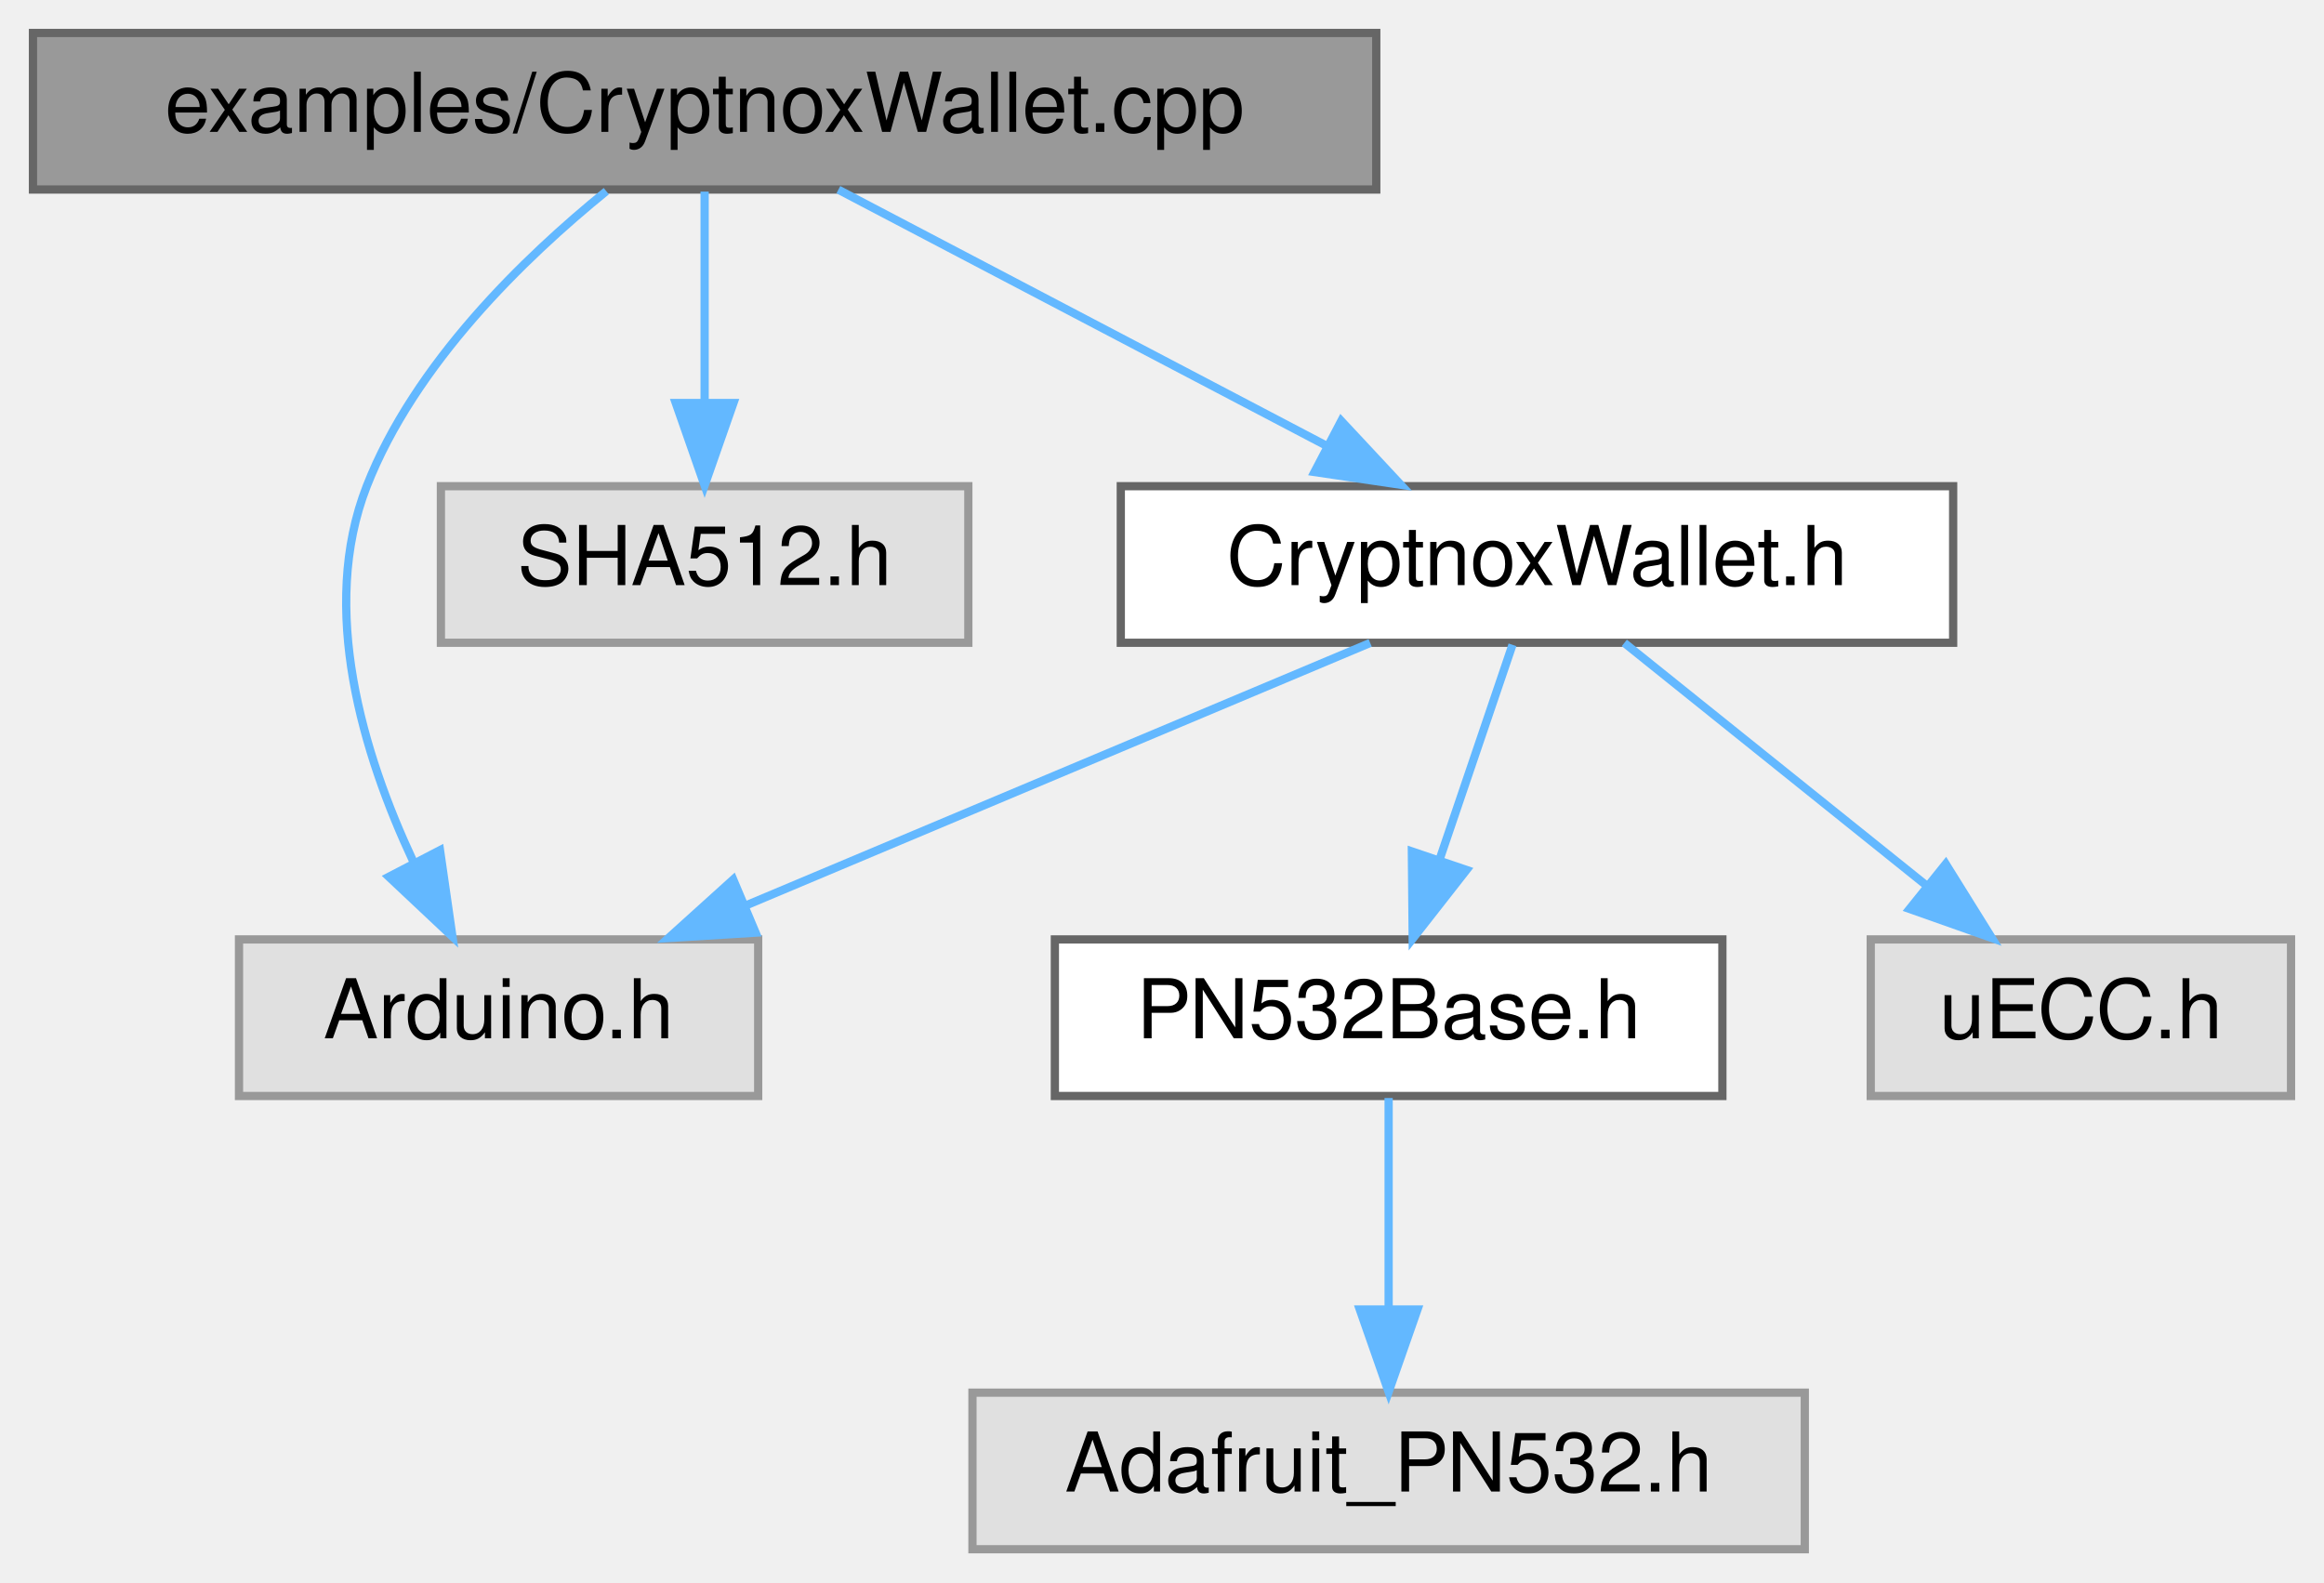
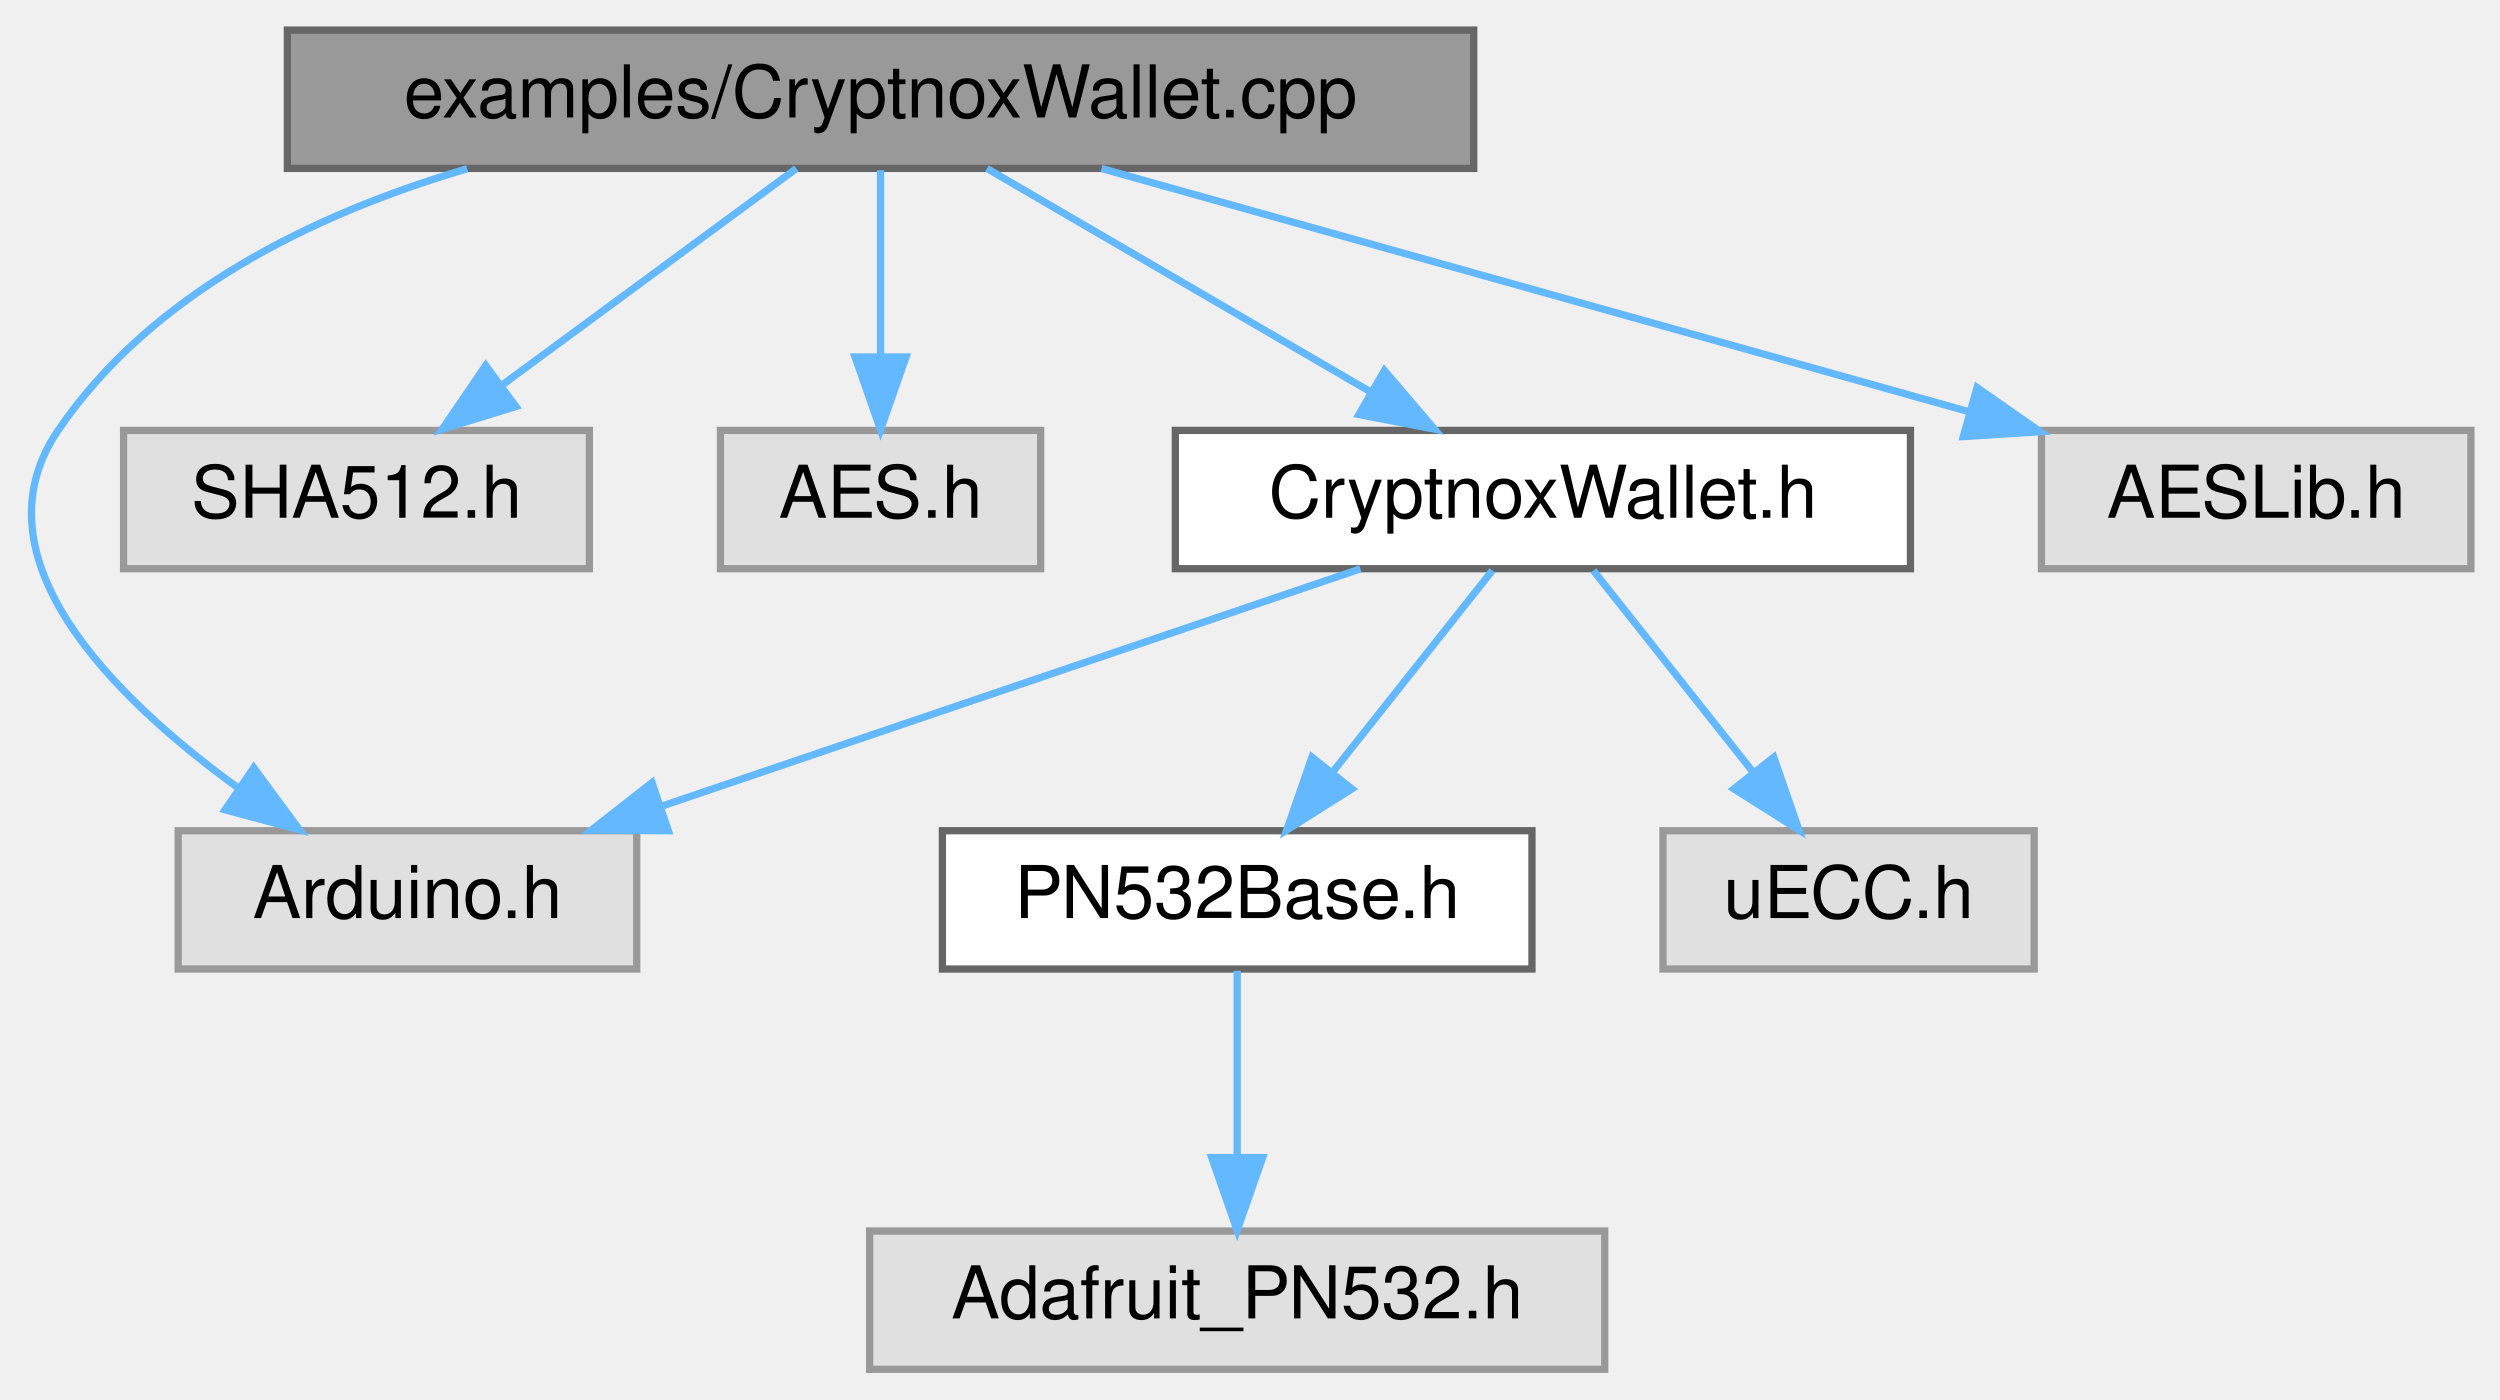
- <svg xmlns="http://www.w3.org/2000/svg" xmlns:xlink="http://www.w3.org/1999/xlink" width="282pt" height="192pt" viewBox="0.00 0.00 282.00 192.00">
+ <svg xmlns="http://www.w3.org/2000/svg" xmlns:xlink="http://www.w3.org/1999/xlink" width="343pt" height="192pt" viewBox="0.00 0.00 343.48 192.00">
  <g id="graph0" class="graph" transform="scale(1 1) rotate(0) translate(4 188)">
    <g id="Node000001" class="node">
      <g id="a_Node000001">
        <a xlink:title=" ">
-           <polygon fill="#999999" stroke="#666666" points="163,-184 0,-184 0,-165 163,-165 163,-184" />
-           <text text-anchor="middle" x="81.5" y="-172" font-family="Helvetica,sans-Serif" font-size="10.00">examples/CryptnoxWallet.cpp</text>
+           <polygon fill="#999999" stroke="#666666" points="198.48,-184 35.48,-184 35.48,-165 198.48,-165 198.48,-184" />
+           <text text-anchor="middle" x="116.98" y="-172" font-family="Helvetica,sans-Serif" font-size="10.00">examples/CryptnoxWallet.cpp</text>
        </a>
      </g>
    </g>
    <g id="Node000002" class="node">
      <g id="a_Node000002">
        <a xlink:title=" ">
-           <polygon fill="#e0e0e0" stroke="#999999" points="88,-74 25,-74 25,-55 88,-55 88,-74" />
-           <text text-anchor="middle" x="56.5" y="-62" font-family="Helvetica,sans-Serif" font-size="10.00">Arduino.h</text>
+           <polygon fill="#e0e0e0" stroke="#999999" points="83.48,-74 20.48,-74 20.48,-55 83.48,-55 83.48,-74" />
+           <text text-anchor="middle" x="51.98" y="-62" font-family="Helvetica,sans-Serif" font-size="10.00">Arduino.h</text>
        </a>
      </g>
    </g>
    <g id="edge1_Node000001_Node000002" class="edge">
      <g id="a_edge1_Node000001_Node000002">
        <a xlink:title=" ">
-           <path fill="none" stroke="#63b8ff" d="M69.57,-164.8C59.67,-156.77 46.31,-143.87 40.5,-129 34.69,-114.13 40.07,-96.46 46.11,-83.54" />
-           <polygon fill="#63b8ff" stroke="#63b8ff" points="49.39,-84.83 50.9,-74.34 43.18,-81.6 49.39,-84.83" />
+           <path fill="none" stroke="#63b8ff" d="M60.19,-164.95C38.91,-158.68 16.79,-147.82 3.98,-129 -7.85,-111.62 11.32,-92.48 28.83,-79.8" />
+           <polygon fill="#63b8ff" stroke="#63b8ff" points="30.86,-82.66 37.15,-74.13 26.92,-76.87 30.86,-82.66" />
        </a>
      </g>
    </g>
    <g id="Node000003" class="node">
      <g id="a_Node000003">
        <a xlink:title=" ">
-           <polygon fill="#e0e0e0" stroke="#999999" points="113.5,-129 49.5,-129 49.5,-110 113.5,-110 113.5,-129" />
-           <text text-anchor="middle" x="81.5" y="-117" font-family="Helvetica,sans-Serif" font-size="10.00">SHA512.h</text>
+           <polygon fill="#e0e0e0" stroke="#999999" points="76.98,-129 12.98,-129 12.98,-110 76.98,-110 76.98,-129" />
+           <text text-anchor="middle" x="44.98" y="-117" font-family="Helvetica,sans-Serif" font-size="10.00">SHA512.h</text>
        </a>
      </g>
    </g>
    <g id="edge2_Node000001_Node000003" class="edge">
      <g id="a_edge2_Node000001_Node000003">
        <a xlink:title=" ">
-           <path fill="none" stroke="#63b8ff" d="M81.5,-164.75C81.5,-157.8 81.5,-147.85 81.5,-139.13" />
-           <polygon fill="#63b8ff" stroke="#63b8ff" points="85,-139.09 81.5,-129.09 78,-139.09 85,-139.09" />
+           <path fill="none" stroke="#63b8ff" d="M105.41,-164.98C94.56,-157 78.1,-144.88 65.09,-135.31" />
+           <polygon fill="#63b8ff" stroke="#63b8ff" points="66.88,-132.28 56.76,-129.17 62.73,-137.92 66.88,-132.28" />
        </a>
      </g>
    </g>
    <g id="Node000004" class="node">
      <g id="a_Node000004">
-         <a xlink:href="CryptnoxWallet_8h.html" target="_top" xlink:title=" ">
-           <polygon fill="white" stroke="#666666" points="233,-129 132,-129 132,-110 233,-110 233,-129" />
-           <text text-anchor="middle" x="182.5" y="-117" font-family="Helvetica,sans-Serif" font-size="10.00">CryptnoxWallet.h</text>
+         <a xlink:title=" ">
+           <polygon fill="#e0e0e0" stroke="#999999" points="138.98,-129 94.98,-129 94.98,-110 138.98,-110 138.98,-129" />
+           <text text-anchor="middle" x="116.98" y="-117" font-family="Helvetica,sans-Serif" font-size="10.00">AES.h</text>
        </a>
      </g>
    </g>
    <g id="edge3_Node000001_Node000004" class="edge">
      <g id="a_edge3_Node000001_Node000004">
        <a xlink:title=" ">
-           <path fill="none" stroke="#63b8ff" d="M97.73,-164.98C113.68,-156.61 138.28,-143.7 156.88,-133.95" />
-           <polygon fill="#63b8ff" stroke="#63b8ff" points="158.75,-136.92 165.98,-129.17 155.5,-130.72 158.75,-136.92" />
-         </a>
-       </g>
-     </g>
-     <g id="edge6_Node000004_Node000002" class="edge">
-       <g id="a_edge6_Node000004_Node000002">
-         <a xlink:title=" ">
-           <path fill="none" stroke="#63b8ff" d="M162.26,-109.98C141.8,-101.38 109.97,-87.99 86.57,-78.15" />
-           <polygon fill="#63b8ff" stroke="#63b8ff" points="87.69,-74.82 77.11,-74.17 84.97,-81.27 87.69,-74.82" />
+           <path fill="none" stroke="#63b8ff" d="M116.98,-164.75C116.98,-157.8 116.98,-147.85 116.98,-139.13" />
+           <polygon fill="#63b8ff" stroke="#63b8ff" points="120.48,-139.09 116.98,-129.09 113.48,-139.09 120.48,-139.09" />
        </a>
      </g>
    </g>
    <g id="Node000005" class="node">
      <g id="a_Node000005">
-         <a xlink:href="PN532Base_8h.html" target="_top" xlink:title=" ">
-           <polygon fill="white" stroke="#666666" points="205,-74 124,-74 124,-55 205,-55 205,-74" />
-           <text text-anchor="middle" x="164.5" y="-62" font-family="Helvetica,sans-Serif" font-size="10.00">PN532Base.h</text>
+         <a xlink:href="CryptnoxWallet_8h.html" target="_top" xlink:title=" ">
+           <polygon fill="white" stroke="#666666" points="258.48,-129 157.48,-129 157.48,-110 258.48,-110 258.48,-129" />
+           <text text-anchor="middle" x="207.98" y="-117" font-family="Helvetica,sans-Serif" font-size="10.00">CryptnoxWallet.h</text>
        </a>
      </g>
    </g>
-     <g id="edge4_Node000004_Node000005" class="edge">
-       <g id="a_edge4_Node000004_Node000005">
+     <g id="edge4_Node000001_Node000005" class="edge">
+       <g id="a_edge4_Node000001_Node000005">
        <a xlink:title=" ">
-           <path fill="none" stroke="#63b8ff" d="M179.53,-109.75C177.14,-102.72 173.71,-92.62 170.73,-83.84" />
-           <polygon fill="#63b8ff" stroke="#63b8ff" points="173.95,-82.43 167.42,-74.09 167.32,-84.68 173.95,-82.43" />
+           <path fill="none" stroke="#63b8ff" d="M131.6,-164.98C145.84,-156.69 167.73,-143.94 184.43,-134.22" />
+           <polygon fill="#63b8ff" stroke="#63b8ff" points="186.21,-137.23 193.09,-129.17 182.69,-131.18 186.21,-137.23" />
+         </a>
+       </g>
+     </g>
+     <g id="Node000009" class="node">
+       <g id="a_Node000009">
+         <a xlink:title=" ">
+           <polygon fill="#e0e0e0" stroke="#999999" points="335.48,-129 276.48,-129 276.48,-110 335.48,-110 335.48,-129" />
+           <text text-anchor="middle" x="305.98" y="-117" font-family="Helvetica,sans-Serif" font-size="10.00">AESLib.h</text>
+         </a>
+       </g>
+     </g>
+     <g id="edge9_Node000001_Node000009" class="edge">
+       <g id="a_edge9_Node000001_Node000009">
+         <a xlink:title=" ">
+           <path fill="none" stroke="#63b8ff" d="M147.34,-164.98C179.63,-155.93 230.84,-141.57 266.3,-131.63" />
+           <polygon fill="#63b8ff" stroke="#63b8ff" points="267.63,-134.89 276.31,-128.82 265.74,-128.15 267.63,-134.89" />
+         </a>
+       </g>
+     </g>
+     <g id="edge7_Node000005_Node000002" class="edge">
+       <g id="a_edge7_Node000005_Node000002">
+         <a xlink:title=" ">
+           <path fill="none" stroke="#63b8ff" d="M182.91,-109.98C156.95,-101.16 116.17,-87.31 87.02,-77.41" />
+           <polygon fill="#63b8ff" stroke="#63b8ff" points="87.83,-73.99 77.24,-74.08 85.58,-80.61 87.83,-73.99" />
+         </a>
+       </g>
+     </g>
+     <g id="Node000006" class="node">
+       <g id="a_Node000006">
+         <a xlink:href="PN532Base_8h.html" target="_top" xlink:title=" ">
+           <polygon fill="white" stroke="#666666" points="206.48,-74 125.48,-74 125.48,-55 206.48,-55 206.48,-74" />
+           <text text-anchor="middle" x="165.98" y="-62" font-family="Helvetica,sans-Serif" font-size="10.00">PN532Base.h</text>
+         </a>
+       </g>
+     </g>
+     <g id="edge5_Node000005_Node000006" class="edge">
+       <g id="a_edge5_Node000005_Node000006">
+         <a xlink:title=" ">
+           <path fill="none" stroke="#63b8ff" d="M201.04,-109.75C195.11,-102.26 186.41,-91.28 179.15,-82.13" />
+           <polygon fill="#63b8ff" stroke="#63b8ff" points="181.74,-79.75 172.78,-74.09 176.25,-84.1 181.74,-79.75" />
+         </a>
+       </g>
+     </g>
+     <g id="Node000008" class="node">
+       <g id="a_Node000008">
+         <a xlink:title=" ">
+           <polygon fill="#e0e0e0" stroke="#999999" points="275.48,-74 224.48,-74 224.48,-55 275.48,-55 275.48,-74" />
+           <text text-anchor="middle" x="249.98" y="-62" font-family="Helvetica,sans-Serif" font-size="10.00">uECC.h</text>
+         </a>
+       </g>
+     </g>
+     <g id="edge8_Node000005_Node000008" class="edge">
+       <g id="a_edge8_Node000005_Node000008">
+         <a xlink:title=" ">
+           <path fill="none" stroke="#63b8ff" d="M214.91,-109.75C220.85,-102.26 229.55,-91.28 236.8,-82.13" />
+           <polygon fill="#63b8ff" stroke="#63b8ff" points="239.7,-84.1 243.17,-74.09 234.22,-79.75 239.7,-84.1" />
        </a>
      </g>
    </g>
    <g id="Node000007" class="node">
      <g id="a_Node000007">
        <a xlink:title=" ">
-           <polygon fill="#e0e0e0" stroke="#999999" points="274,-74 223,-74 223,-55 274,-55 274,-74" />
-           <text text-anchor="middle" x="248.5" y="-62" font-family="Helvetica,sans-Serif" font-size="10.00">uECC.h</text>
+           <polygon fill="#e0e0e0" stroke="#999999" points="216.48,-19 115.48,-19 115.48,0 216.48,0 216.48,-19" />
+           <text text-anchor="middle" x="165.98" y="-7" font-family="Helvetica,sans-Serif" font-size="10.00">Adafruit_PN532.h</text>
        </a>
      </g>
    </g>
-     <g id="edge7_Node000004_Node000007" class="edge">
-       <g id="a_edge7_Node000004_Node000007">
+     <g id="edge6_Node000006_Node000007" class="edge">
+       <g id="a_edge6_Node000006_Node000007">
        <a xlink:title=" ">
-           <path fill="none" stroke="#63b8ff" d="M193.1,-109.98C202.96,-102.07 217.85,-90.11 229.72,-80.58" />
-           <polygon fill="#63b8ff" stroke="#63b8ff" points="232.1,-83.16 237.7,-74.17 227.71,-77.7 232.1,-83.16" />
-         </a>
-       </g>
-     </g>
-     <g id="Node000006" class="node">
-       <g id="a_Node000006">
-         <a xlink:title=" ">
-           <polygon fill="#e0e0e0" stroke="#999999" points="215,-19 114,-19 114,0 215,0 215,-19" />
-           <text text-anchor="middle" x="164.5" y="-7" font-family="Helvetica,sans-Serif" font-size="10.00">Adafruit_PN532.h</text>
-         </a>
-       </g>
-     </g>
-     <g id="edge5_Node000005_Node000006" class="edge">
-       <g id="a_edge5_Node000005_Node000006">
-         <a xlink:title=" ">
-           <path fill="none" stroke="#63b8ff" d="M164.5,-54.75C164.5,-47.8 164.5,-37.85 164.5,-29.13" />
-           <polygon fill="#63b8ff" stroke="#63b8ff" points="168,-29.09 164.5,-19.09 161,-29.09 168,-29.09" />
+           <path fill="none" stroke="#63b8ff" d="M165.98,-54.75C165.98,-47.8 165.98,-37.85 165.98,-29.13" />
+           <polygon fill="#63b8ff" stroke="#63b8ff" points="169.48,-29.09 165.98,-19.09 162.48,-29.09 169.48,-29.09" />
        </a>
      </g>
    </g>
  </g>
</svg>
